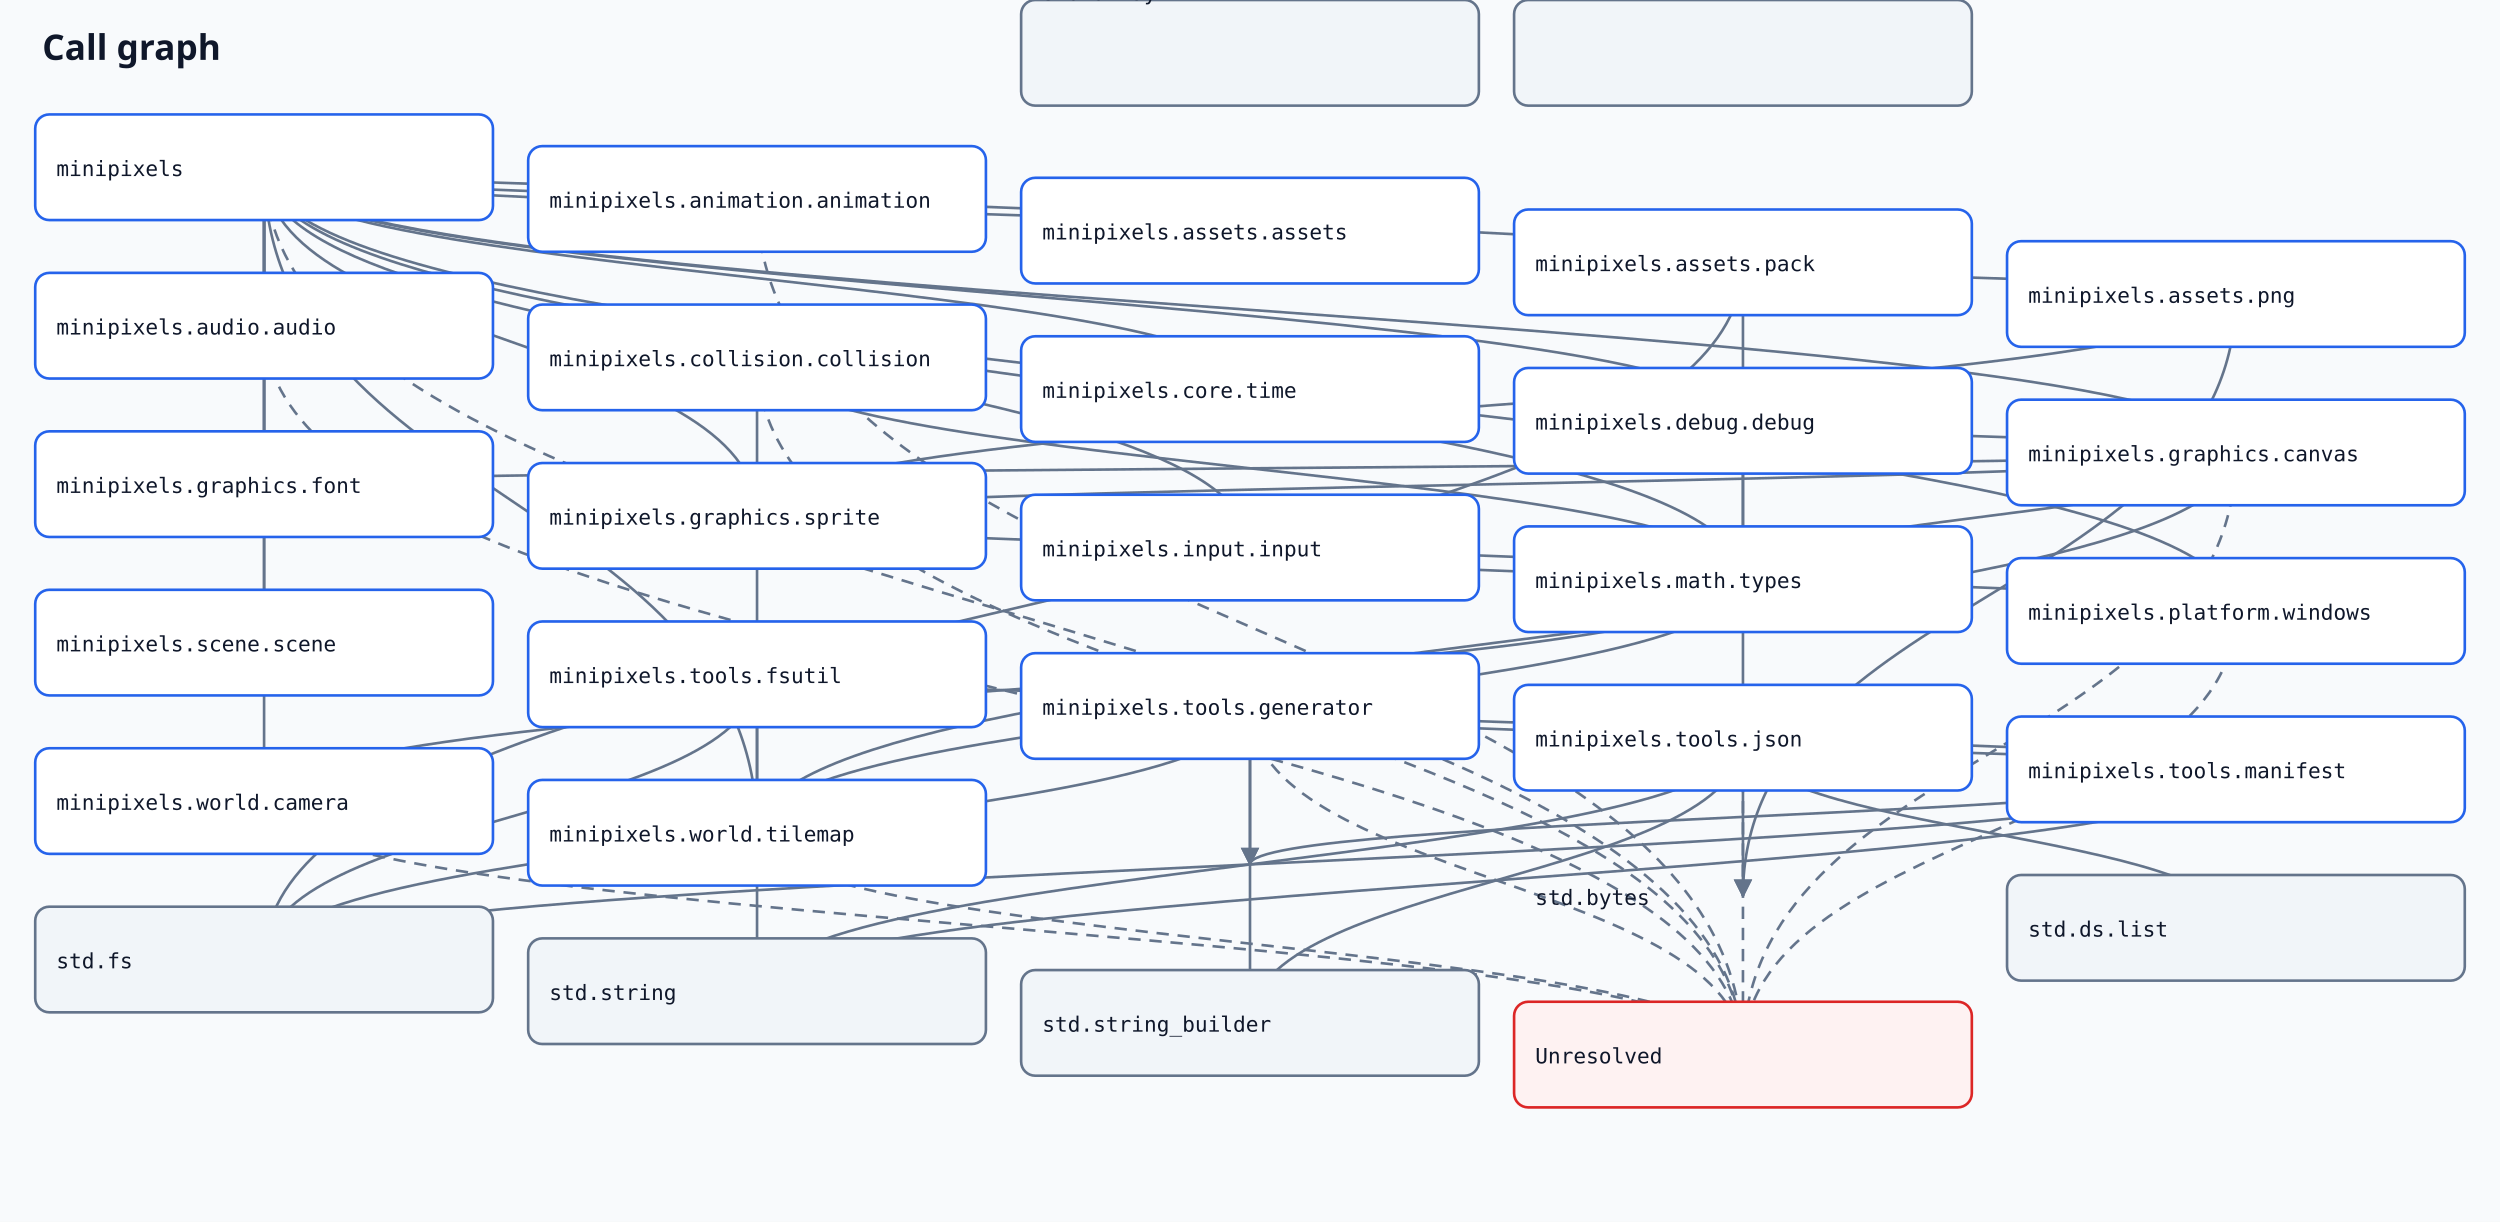
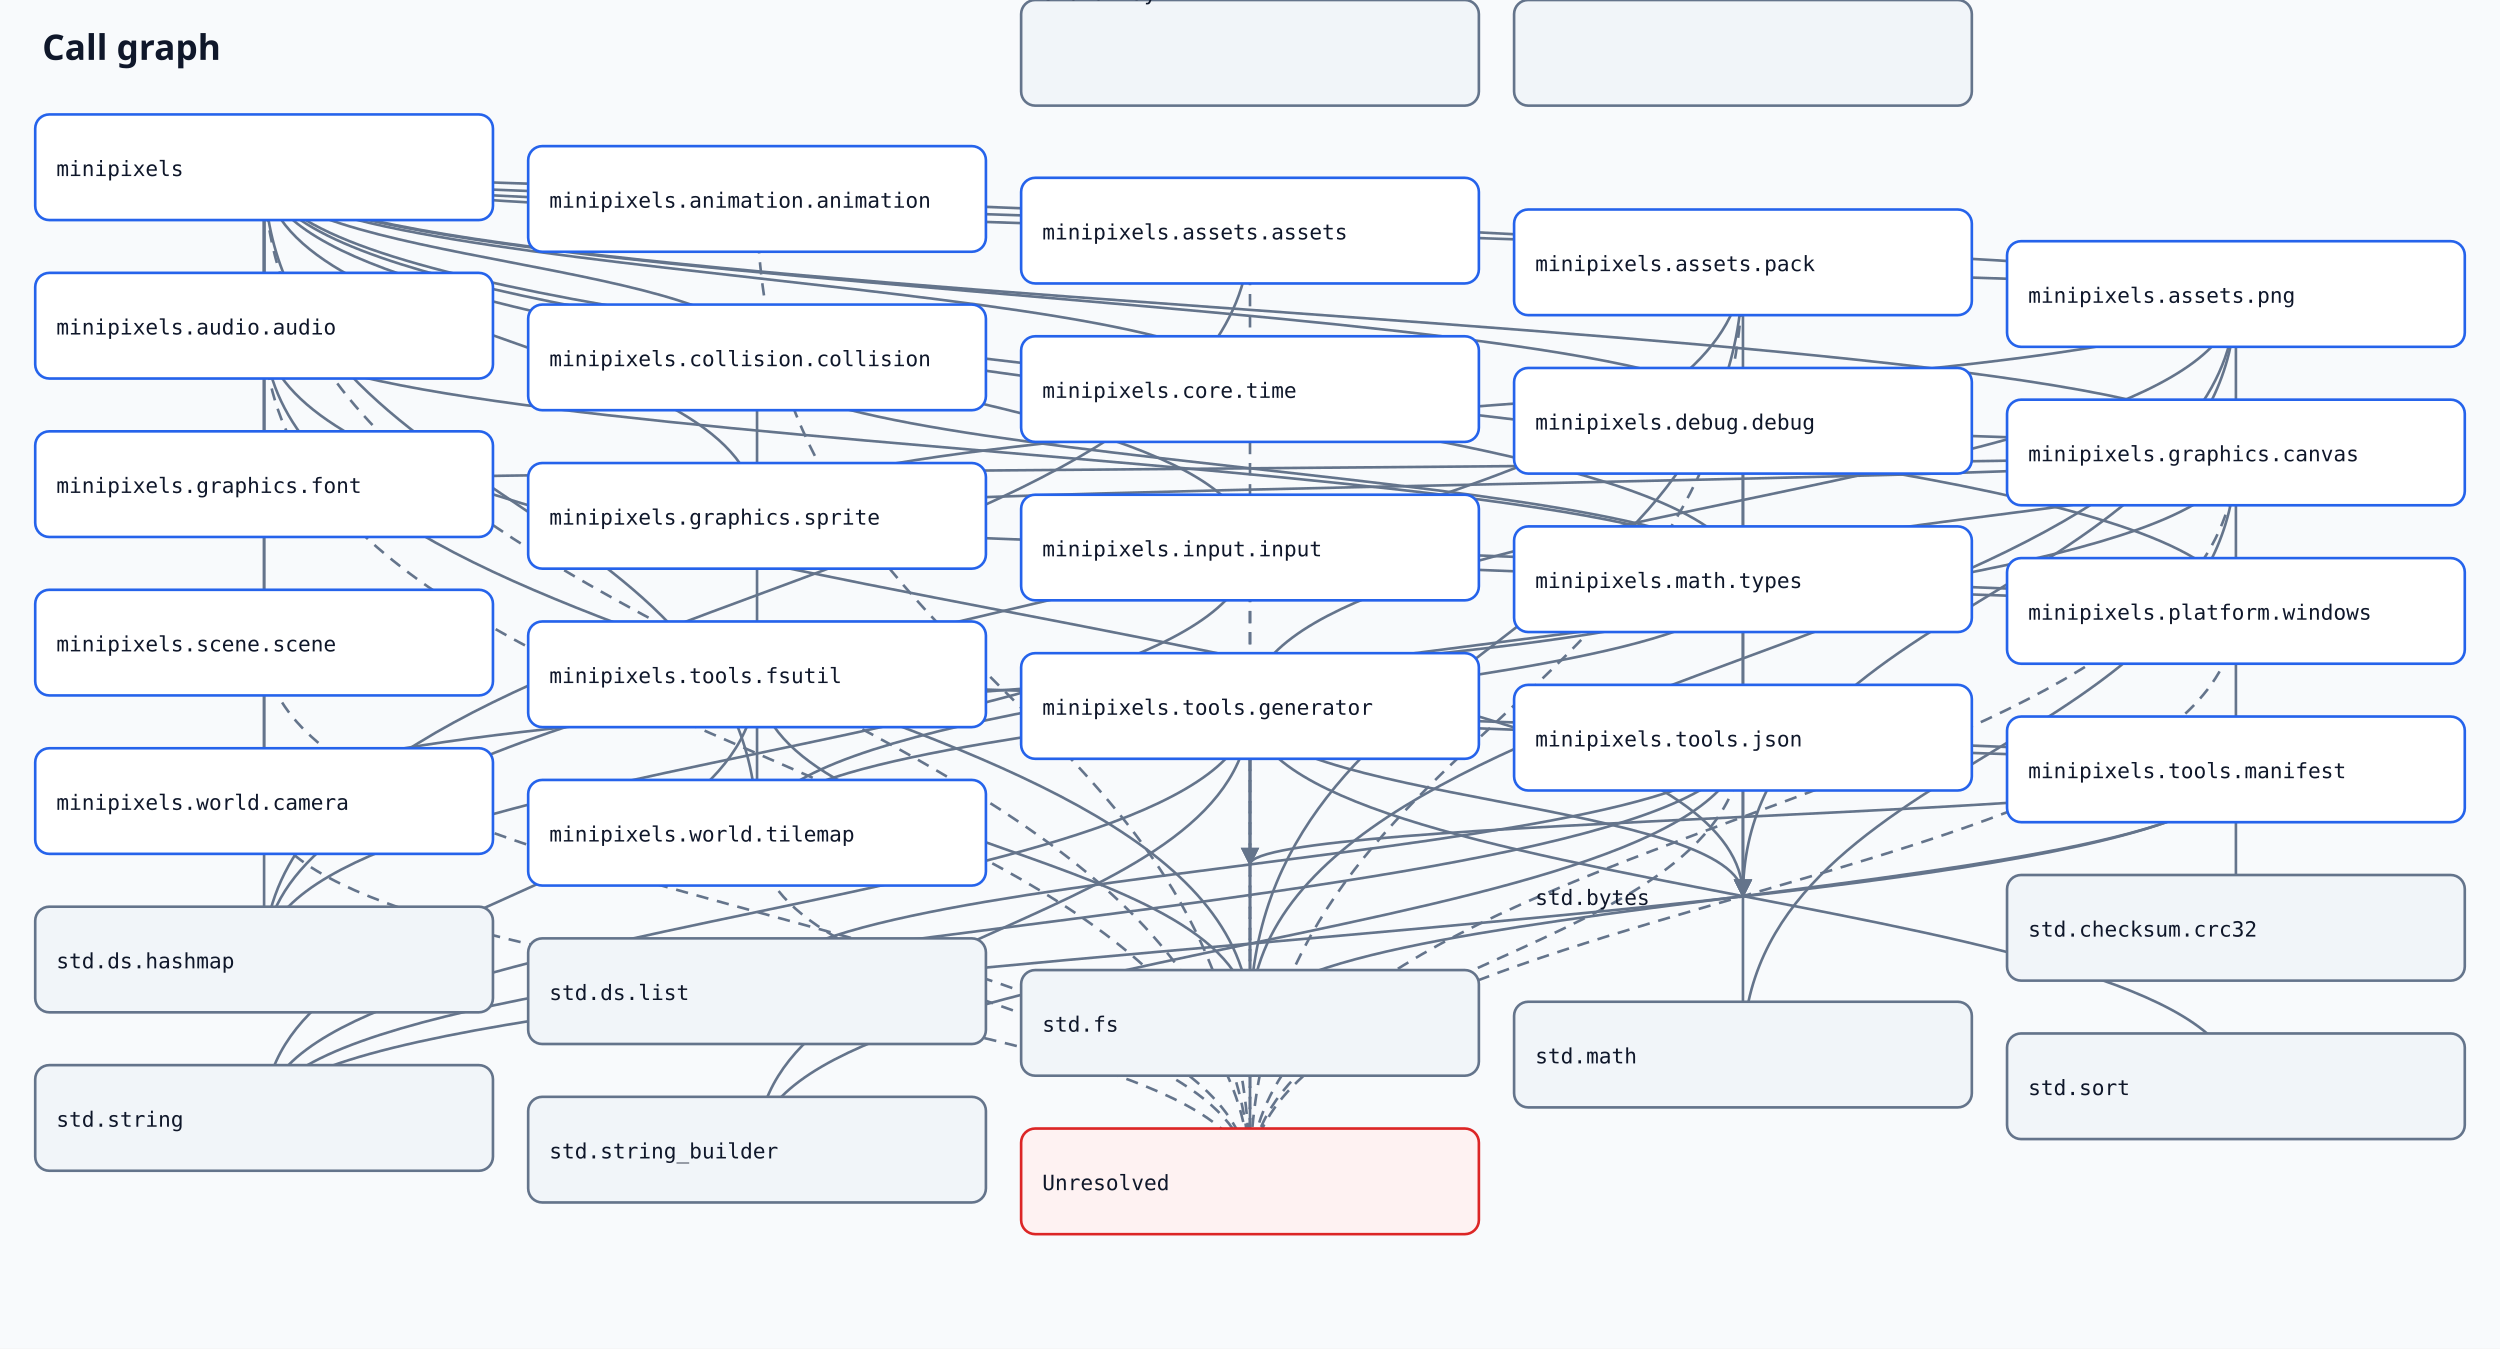
- <svg xmlns="http://www.w3.org/2000/svg" width="1420" height="694" viewBox="0 0 1420 694" role="img" aria-labelledby="title desc">
+ <svg xmlns="http://www.w3.org/2000/svg" width="1420" height="766" viewBox="0 0 1420 766" role="img" aria-labelledby="title desc">
  <defs>
    <marker id="arrow" viewBox="0 0 10 10" refX="9" refY="5" markerWidth="7" markerHeight="7" orient="auto-start-reverse">
      <path d="M 0 0 L 10 5 L 0 10 z" fill="#64748b" />
    </marker>
  </defs>
  <rect width="100%" height="100%" fill="#f8fafc" />
  <text x="24" y="34" font-family="system-ui,sans-serif" font-size="20" font-weight="700" fill="#0f172a">Call graph</text>
  <path d="M 150 95 C 150 221, 1270 221, 1270 347" fill="none" stroke="#64748b" stroke-width="1.5" marker-end="url(#arrow)" />
  <path d="M 150 95 C 150 104, 430 104, 430 113" fill="none" stroke="#64748b" stroke-width="1.5" marker-end="url(#arrow)" />
-   <path d="M 430 113 C 430 356, 990 356, 990 599" fill="none" stroke="#64748b" stroke-width="1.5" stroke-dasharray="7 5" marker-end="url(#arrow)" />
+   <path d="M 430 113 C 430 392, 710 392, 710 671" fill="none" stroke="#64748b" stroke-width="1.5" stroke-dasharray="7 5" marker-end="url(#arrow)" />
  <path d="M 150 95 C 150 122, 990 122, 990 149" fill="none" stroke="#64748b" stroke-width="1.5" marker-end="url(#arrow)" />
+   <path d="M 710 131 C 710 338, 150 338, 150 545" fill="none" stroke="#64748b" stroke-width="1.5" marker-end="url(#arrow)" />
+   <path d="M 710 131 C 710 401, 710 401, 710 671" fill="none" stroke="#64748b" stroke-width="1.5" stroke-dasharray="7 5" marker-end="url(#arrow)" />
+   <path d="M 990 149 C 990 410, 710 410, 710 671" fill="none" stroke="#64748b" stroke-width="1.5" stroke-dasharray="7 5" marker-end="url(#arrow)" />
  <path d="M 990 149 C 990 158, 1270 158, 1270 167" fill="none" stroke="#64748b" stroke-width="1.5" marker-end="url(#arrow)" />
  <path d="M 990 149 C 990 329, 990 329, 990 509." fill="none" stroke="#64748b" stroke-width="1.5" marker-end="url(#arrow)" />
  <path d="M 990 149 C 990 347, 150 347, 150 545" fill="none" stroke="#64748b" stroke-width="1.5" marker-end="url(#arrow)" />
+   <path d="M 990 149 C 990 365, 710 365, 710 581" fill="none" stroke="#64748b" stroke-width="1.5" marker-end="url(#arrow)" />
  <path d="M 1270 167 C 1270 230, 430 230, 430 293" fill="none" stroke="#64748b" stroke-width="1.5" marker-end="url(#arrow)" />
  <path d="M 1270 167 C 1270 338, 990 338, 990 509." fill="none" stroke="#64748b" stroke-width="1.5" marker-end="url(#arrow)" />
-   <path d="M 150 185 C 150 392, 990 392, 990 599" fill="none" stroke="#64748b" stroke-width="1.5" stroke-dasharray="7 5" marker-end="url(#arrow)" />
+   <path d="M 1270 167 C 1270 347, 1270 347, 1270 527" fill="none" stroke="#64748b" stroke-width="1.5" marker-end="url(#arrow)" />
+   <path d="M 1270 167 C 1270 374, 710 374, 710 581" fill="none" stroke="#64748b" stroke-width="1.5" marker-end="url(#arrow)" />
+   <path d="M 150 185 C 150 428, 710 428, 710 671" fill="none" stroke="#64748b" stroke-width="1.5" stroke-dasharray="7 5" marker-end="url(#arrow)" />
+   <path d="M 150 185 C 150 257, 990 257, 990 329" fill="none" stroke="#64748b" stroke-width="1.5" marker-end="url(#arrow)" />
+   <path d="M 150 185 C 150 347, 990 347, 990 509." fill="none" stroke="#64748b" stroke-width="1.5" marker-end="url(#arrow)" />
+   <path d="M 150 185 C 150 383, 710 383, 710 581" fill="none" stroke="#64748b" stroke-width="1.5" marker-end="url(#arrow)" />
  <path d="M 150 95 C 150 140, 150 140, 150 185" fill="none" stroke="#64748b" stroke-width="1.5" marker-end="url(#arrow)" />
+   <path d="M 150 95 C 150 203, 710 203, 710 311" fill="none" stroke="#64748b" stroke-width="1.5" marker-end="url(#arrow)" />
  <path d="M 150 95 C 150 275, 150 275, 150 455" fill="none" stroke="#64748b" stroke-width="1.5" marker-end="url(#arrow)" />
+   <path d="M 150 95 C 150 230, 150 230, 150 365" fill="none" stroke="#64748b" stroke-width="1.5" marker-end="url(#arrow)" />
  <path d="M 430 203 C 430 266, 990 266, 990 329" fill="none" stroke="#64748b" stroke-width="1.5" marker-end="url(#arrow)" />
-   <path d="M 430 203 C 430 401, 990 401, 990 599" fill="none" stroke="#64748b" stroke-width="1.5" stroke-dasharray="7 5" marker-end="url(#arrow)" />
  <path d="M 150 95 C 150 113, 710 113, 710 131" fill="none" stroke="#64748b" stroke-width="1.5" marker-end="url(#arrow)" />
  <path d="M 150 95 C 150 158, 710 158, 710 221" fill="none" stroke="#64748b" stroke-width="1.5" marker-end="url(#arrow)" />
  <path d="M 150 95 C 150 176, 1270 176, 1270 257" fill="none" stroke="#64748b" stroke-width="1.5" marker-end="url(#arrow)" />
-   <path d="M 150 95 C 150 203, 710 203, 710 311" fill="none" stroke="#64748b" stroke-width="1.5" marker-end="url(#arrow)" />
-   <path d="M 150 95 C 150 230, 150 230, 150 365" fill="none" stroke="#64748b" stroke-width="1.5" marker-end="url(#arrow)" />
  <path d="M 990 239 C 990 248, 1270 248, 1270 257" fill="none" stroke="#64748b" stroke-width="1.5" marker-end="url(#arrow)" />
  <path d="M 990 239 C 990 284, 990 284, 990 329" fill="none" stroke="#64748b" stroke-width="1.5" marker-end="url(#arrow)" />
  <path d="M 150 95 C 150 185, 150 185, 150 275" fill="none" stroke="#64748b" stroke-width="1.5" marker-end="url(#arrow)" />
  <path d="M 150 95 C 150 167, 990 167, 990 239" fill="none" stroke="#64748b" stroke-width="1.5" marker-end="url(#arrow)" />
  <path d="M 1270 257 C 1270 293, 990 293, 990 329" fill="none" stroke="#64748b" stroke-width="1.5" marker-end="url(#arrow)" />
-   <path d="M 1270 257 C 1270 428, 990 428, 990 599" fill="none" stroke="#64748b" stroke-width="1.5" stroke-dasharray="7 5" marker-end="url(#arrow)" />
+   <path d="M 1270 257 C 1270 464, 710 464, 710 671" fill="none" stroke="#64748b" stroke-width="1.5" stroke-dasharray="7 5" marker-end="url(#arrow)" />
  <path d="M 1270 257 C 1270 275, 430 275, 430 293" fill="none" stroke="#64748b" stroke-width="1.5" marker-end="url(#arrow)" />
+   <path d="M 1270 257 C 1270 428, 990 428, 990 599" fill="none" stroke="#64748b" stroke-width="1.5" marker-end="url(#arrow)" />
  <path d="M 150 275 C 150 266, 1270 266, 1270 257" fill="none" stroke="#64748b" stroke-width="1.5" marker-end="url(#arrow)" />
  <path d="M 430 293 C 430 311, 990 311, 990 329" fill="none" stroke="#64748b" stroke-width="1.5" marker-end="url(#arrow)" />
  <path d="M 150 95 C 150 194, 430 194, 430 293" fill="none" stroke="#64748b" stroke-width="1.5" marker-end="url(#arrow)" />
-   <path d="M 1270 347 C 1270 473, 990 473, 990 599" fill="none" stroke="#64748b" stroke-width="1.5" stroke-dasharray="7 5" marker-end="url(#arrow)" />
+   <path d="M 710 311 C 710 491, 710 491, 710 671" fill="none" stroke="#64748b" stroke-width="1.5" stroke-dasharray="7 5" marker-end="url(#arrow)" />
+   <path d="M 710 311 C 710 428, 150 428, 150 545" fill="none" stroke="#64748b" stroke-width="1.5" marker-end="url(#arrow)" />
+   <path d="M 150 95 C 150 149, 430 149, 430 203" fill="none" stroke="#64748b" stroke-width="1.5" marker-end="url(#arrow)" />
+   <path d="M 150 95 C 150 131, 1270 131, 1270 167" fill="none" stroke="#64748b" stroke-width="1.5" marker-end="url(#arrow)" />
+   <path d="M 990 329 C 990 464, 990 464, 990 599" fill="none" stroke="#64748b" stroke-width="1.5" marker-end="url(#arrow)" />
+   <path d="M 1270 347 C 1270 509, 710 509, 710 671" fill="none" stroke="#64748b" stroke-width="1.5" stroke-dasharray="7 5" marker-end="url(#arrow)" />
  <path d="M 1270 347 C 1270 329, 710 329, 710 311" fill="none" stroke="#64748b" stroke-width="1.5" marker-end="url(#arrow)" />
+   <path d="M 1270 347 C 1270 338, 990 338, 990 329" fill="none" stroke="#64748b" stroke-width="1.5" marker-end="url(#arrow)" />
  <path d="M 150 95 C 150 212, 990 212, 990 329" fill="none" stroke="#64748b" stroke-width="1.5" marker-end="url(#arrow)" />
-   <path d="M 150 95 C 150 347, 990 347, 990 599" fill="none" stroke="#64748b" stroke-width="1.5" stroke-dasharray="7 5" marker-end="url(#arrow)" />
+   <path d="M 150 95 C 150 383, 710 383, 710 671" fill="none" stroke="#64748b" stroke-width="1.5" stroke-dasharray="7 5" marker-end="url(#arrow)" />
+   <path d="M 150 365 C 150 455, 150 455, 150 545" fill="none" stroke="#64748b" stroke-width="1.5" marker-end="url(#arrow)" />
+   <path d="M 150 365 C 150 518, 710 518, 710 671" fill="none" stroke="#64748b" stroke-width="1.5" stroke-dasharray="7 5" marker-end="url(#arrow)" />
  <path d="M 150 95 C 150 284, 430 284, 430 473" fill="none" stroke="#64748b" stroke-width="1.5" marker-end="url(#arrow)" />
-   <path d="M 430 383 C 430 473, 430 473, 430 563" fill="none" stroke="#64748b" stroke-width="1.5" marker-end="url(#arrow)" />
-   <path d="M 430 383 C 430 464, 150 464, 150 545" fill="none" stroke="#64748b" stroke-width="1.5" marker-end="url(#arrow)" />
+   <path d="M 430 383 C 430 509, 150 509, 150 635" fill="none" stroke="#64748b" stroke-width="1.5" marker-end="url(#arrow)" />
+   <path d="M 430 383 C 430 482, 710 482, 710 581" fill="none" stroke="#64748b" stroke-width="1.5" marker-end="url(#arrow)" />
  <path d="M 710 401 C 710 446, 710 446, 710 491." fill="none" stroke="#64748b" stroke-width="1.5" marker-end="url(#arrow)" />
  <path d="M 710 401 C 710 410, 990 410, 990 419" fill="none" stroke="#64748b" stroke-width="1.5" marker-end="url(#arrow)" />
-   <path d="M 710 401 C 710 500, 990 500, 990 599" fill="none" stroke="#64748b" stroke-width="1.5" stroke-dasharray="7 5" marker-end="url(#arrow)" />
+   <path d="M 710 401 C 710 536, 710 536, 710 671" fill="none" stroke="#64748b" stroke-width="1.5" stroke-dasharray="7 5" marker-end="url(#arrow)" />
+   <path d="M 710 401 C 710 527, 430 527, 430 653" fill="none" stroke="#64748b" stroke-width="1.5" marker-end="url(#arrow)" />
+   <path d="M 710 401 C 710 284, 1270 284, 1270 167" fill="none" stroke="#64748b" stroke-width="1.5" marker-end="url(#arrow)" />
  <path d="M 710 401 C 710 491, 710 491, 710 581" fill="none" stroke="#64748b" stroke-width="1.5" marker-end="url(#arrow)" />
  <path d="M 710 401 C 710 419, 1270 419, 1270 437" fill="none" stroke="#64748b" stroke-width="1.5" marker-end="url(#arrow)" />
-   <path d="M 710 401 C 710 473, 150 473, 150 545" fill="none" stroke="#64748b" stroke-width="1.5" marker-end="url(#arrow)" />
  <path d="M 710 401 C 710 392, 430 392, 430 383" fill="none" stroke="#64748b" stroke-width="1.5" marker-end="url(#arrow)" />
+   <path d="M 710 401 C 710 518, 150 518, 150 635" fill="none" stroke="#64748b" stroke-width="1.5" marker-end="url(#arrow)" />
+   <path d="M 710 401 C 710 509, 1270 509, 1270 617" fill="none" stroke="#64748b" stroke-width="1.5" marker-end="url(#arrow)" />
+   <path d="M 710 401 C 710 455, 990 455, 990 509." fill="none" stroke="#64748b" stroke-width="1.5" marker-end="url(#arrow)" />
+   <path d="M 990 419 C 990 527, 150 527, 150 635" fill="none" stroke="#64748b" stroke-width="1.5" marker-end="url(#arrow)" />
+   <path d="M 990 419 C 990 545, 710 545, 710 671" fill="none" stroke="#64748b" stroke-width="1.5" stroke-dasharray="7 5" marker-end="url(#arrow)" />
  <path d="M 990 419 C 990 491, 430 491, 430 563" fill="none" stroke="#64748b" stroke-width="1.5" marker-end="url(#arrow)" />
-   <path d="M 990 419 C 990 509, 990 509, 990 599" fill="none" stroke="#64748b" stroke-width="1.5" stroke-dasharray="7 5" marker-end="url(#arrow)" />
-   <path d="M 990 419 C 990 473, 1270 473, 1270 527" fill="none" stroke="#64748b" stroke-width="1.5" marker-end="url(#arrow)" />
-   <path d="M 990 419 C 990 500, 710 500, 710 581" fill="none" stroke="#64748b" stroke-width="1.5" marker-end="url(#arrow)" />
+   <path d="M 990 419 C 990 536, 430 536, 430 653" fill="none" stroke="#64748b" stroke-width="1.5" marker-end="url(#arrow)" />
  <path d="M 1270 437 C 1270 464, 710 464, 710 491." fill="none" stroke="#64748b" stroke-width="1.5" marker-end="url(#arrow)" />
-   <path d="M 1270 437 C 1270 500, 430 500, 430 563" fill="none" stroke="#64748b" stroke-width="1.5" marker-end="url(#arrow)" />
-   <path d="M 1270 437 C 1270 491, 150 491, 150 545" fill="none" stroke="#64748b" stroke-width="1.5" marker-end="url(#arrow)" />
+   <path d="M 1270 437 C 1270 536, 150 536, 150 635" fill="none" stroke="#64748b" stroke-width="1.5" marker-end="url(#arrow)" />
+   <path d="M 1270 437 C 1270 509, 710 509, 710 581" fill="none" stroke="#64748b" stroke-width="1.5" marker-end="url(#arrow)" />
  <path d="M 1270 437 C 1270 428, 990 428, 990 419" fill="none" stroke="#64748b" stroke-width="1.5" marker-end="url(#arrow)" />
  <path d="M 150 455 C 150 392, 990 392, 990 329" fill="none" stroke="#64748b" stroke-width="1.5" marker-end="url(#arrow)" />
-   <path d="M 150 455 C 150 527, 990 527, 990 599" fill="none" stroke="#64748b" stroke-width="1.5" stroke-dasharray="7 5" marker-end="url(#arrow)" />
-   <path d="M 430 473 C 430 536, 990 536, 990 599" fill="none" stroke="#64748b" stroke-width="1.5" stroke-dasharray="7 5" marker-end="url(#arrow)" />
+   <path d="M 150 455 C 150 563, 710 563, 710 671" fill="none" stroke="#64748b" stroke-width="1.5" stroke-dasharray="7 5" marker-end="url(#arrow)" />
+   <path d="M 430 473 C 430 572, 710 572, 710 671" fill="none" stroke="#64748b" stroke-width="1.5" stroke-dasharray="7 5" marker-end="url(#arrow)" />
  <path d="M 430 473 C 430 365, 1270 365, 1270 257" fill="none" stroke="#64748b" stroke-width="1.5" marker-end="url(#arrow)" />
  <path d="M 430 473 C 430 401, 990 401, 990 329" fill="none" stroke="#64748b" stroke-width="1.5" marker-end="url(#arrow)" />
  <path d="M 430 473 C 430 338, 430 338, 430 203" fill="none" stroke="#64748b" stroke-width="1.5" marker-end="url(#arrow)" />
  <g>
    <rect x="20" y="65" width="260" height="60" rx="8" fill="#ffffff" stroke="#2563eb" stroke-width="1.5" />
    <text x="32" y="100" font-family="ui-monospace,monospace" font-size="12" fill="#0f172a">minipixels</text>
  </g>
  <g>
    <rect x="300" y="83" width="260" height="60" rx="8" fill="#ffffff" stroke="#2563eb" stroke-width="1.5" />
    <text x="312" y="118" font-family="ui-monospace,monospace" font-size="12" fill="#0f172a">minipixels.animation.animation</text>
  </g>
  <g>
    <rect x="580" y="101" width="260" height="60" rx="8" fill="#ffffff" stroke="#2563eb" stroke-width="1.5" />
    <text x="592" y="136" font-family="ui-monospace,monospace" font-size="12" fill="#0f172a">minipixels.assets.assets</text>
  </g>
  <g>
    <rect x="860" y="119" width="260" height="60" rx="8" fill="#ffffff" stroke="#2563eb" stroke-width="1.5" />
    <text x="872" y="154" font-family="ui-monospace,monospace" font-size="12" fill="#0f172a">minipixels.assets.pack</text>
  </g>
  <g>
    <rect x="1140" y="137" width="260" height="60" rx="8" fill="#ffffff" stroke="#2563eb" stroke-width="1.5" />
    <text x="1152" y="172" font-family="ui-monospace,monospace" font-size="12" fill="#0f172a">minipixels.assets.png</text>
  </g>
  <g>
    <rect x="20" y="155" width="260" height="60" rx="8" fill="#ffffff" stroke="#2563eb" stroke-width="1.5" />
    <text x="32" y="190" font-family="ui-monospace,monospace" font-size="12" fill="#0f172a">minipixels.audio.audio</text>
  </g>
  <g>
    <rect x="300" y="173" width="260" height="60" rx="8" fill="#ffffff" stroke="#2563eb" stroke-width="1.5" />
    <text x="312" y="208" font-family="ui-monospace,monospace" font-size="12" fill="#0f172a">minipixels.collision.collision</text>
  </g>
  <g>
    <rect x="580" y="191" width="260" height="60" rx="8" fill="#ffffff" stroke="#2563eb" stroke-width="1.5" />
    <text x="592" y="226" font-family="ui-monospace,monospace" font-size="12" fill="#0f172a">minipixels.core.time</text>
  </g>
  <g>
    <rect x="860" y="209" width="260" height="60" rx="8" fill="#ffffff" stroke="#2563eb" stroke-width="1.5" />
    <text x="872" y="244" font-family="ui-monospace,monospace" font-size="12" fill="#0f172a">minipixels.debug.debug</text>
  </g>
  <g>
    <rect x="1140" y="227" width="260" height="60" rx="8" fill="#ffffff" stroke="#2563eb" stroke-width="1.5" />
    <text x="1152" y="262" font-family="ui-monospace,monospace" font-size="12" fill="#0f172a">minipixels.graphics.canvas</text>
  </g>
  <g>
    <rect x="20" y="245" width="260" height="60" rx="8" fill="#ffffff" stroke="#2563eb" stroke-width="1.5" />
    <text x="32" y="280" font-family="ui-monospace,monospace" font-size="12" fill="#0f172a">minipixels.graphics.font</text>
  </g>
  <g>
    <rect x="300" y="263" width="260" height="60" rx="8" fill="#ffffff" stroke="#2563eb" stroke-width="1.5" />
    <text x="312" y="298" font-family="ui-monospace,monospace" font-size="12" fill="#0f172a">minipixels.graphics.sprite</text>
  </g>
  <g>
    <rect x="580" y="281" width="260" height="60" rx="8" fill="#ffffff" stroke="#2563eb" stroke-width="1.5" />
    <text x="592" y="316" font-family="ui-monospace,monospace" font-size="12" fill="#0f172a">minipixels.input.input</text>
  </g>
  <g>
    <rect x="860" y="299" width="260" height="60" rx="8" fill="#ffffff" stroke="#2563eb" stroke-width="1.5" />
    <text x="872" y="334" font-family="ui-monospace,monospace" font-size="12" fill="#0f172a">minipixels.math.types</text>
  </g>
  <g>
    <rect x="1140" y="317" width="260" height="60" rx="8" fill="#ffffff" stroke="#2563eb" stroke-width="1.5" />
    <text x="1152" y="352" font-family="ui-monospace,monospace" font-size="12" fill="#0f172a">minipixels.platform.windows</text>
  </g>
  <g>
    <rect x="20" y="335" width="260" height="60" rx="8" fill="#ffffff" stroke="#2563eb" stroke-width="1.5" />
    <text x="32" y="370" font-family="ui-monospace,monospace" font-size="12" fill="#0f172a">minipixels.scene.scene</text>
  </g>
  <g>
    <rect x="300" y="353" width="260" height="60" rx="8" fill="#ffffff" stroke="#2563eb" stroke-width="1.5" />
    <text x="312" y="388" font-family="ui-monospace,monospace" font-size="12" fill="#0f172a">minipixels.tools.fsutil</text>
  </g>
  <g>
    <rect x="580" y="371" width="260" height="60" rx="8" fill="#ffffff" stroke="#2563eb" stroke-width="1.5" />
    <text x="592" y="406" font-family="ui-monospace,monospace" font-size="12" fill="#0f172a">minipixels.tools.generator</text>
  </g>
  <g>
    <rect x="860" y="389" width="260" height="60" rx="8" fill="#ffffff" stroke="#2563eb" stroke-width="1.5" />
    <text x="872" y="424" font-family="ui-monospace,monospace" font-size="12" fill="#0f172a">minipixels.tools.json</text>
  </g>
  <g>
    <rect x="1140" y="407" width="260" height="60" rx="8" fill="#ffffff" stroke="#2563eb" stroke-width="1.5" />
    <text x="1152" y="442" font-family="ui-monospace,monospace" font-size="12" fill="#0f172a">minipixels.tools.manifest</text>
  </g>
  <g>
    <rect x="20" y="425" width="260" height="60" rx="8" fill="#ffffff" stroke="#2563eb" stroke-width="1.5" />
    <text x="32" y="460" font-family="ui-monospace,monospace" font-size="12" fill="#0f172a">minipixels.world.camera</text>
  </g>
  <g>
    <rect x="300" y="443" width="260" height="60" rx="8" fill="#ffffff" stroke="#2563eb" stroke-width="1.5" />
    <text x="312" y="478" font-family="ui-monospace,monospace" font-size="12" fill="#0f172a">minipixels.world.tilemap</text>
  </g>
  <g>
    <rect x="580" y="461." width="260" height="60" rx="8" fill="#f1f5f9" stroke="#64748b" stroke-width="1.5" />
    <text x="592" y="496." font-family="ui-monospace,monospace" font-size="12" fill="#0f172a">std.array</text>
  </g>
  <g>
    <rect x="860" y="479." width="260" height="60" rx="8" fill="#f1f5f9" stroke="#64748b" stroke-width="1.5" />
    <text x="872" y="514" font-family="ui-monospace,monospace" font-size="12" fill="#0f172a">std.bytes</text>
  </g>
  <g>
    <rect x="1140" y="497" width="260" height="60" rx="8" fill="#f1f5f9" stroke="#64748b" stroke-width="1.5" />
-     <text x="1152" y="532" font-family="ui-monospace,monospace" font-size="12" fill="#0f172a">std.ds.list</text>
+     <text x="1152" y="532" font-family="ui-monospace,monospace" font-size="12" fill="#0f172a">std.checksum.crc32</text>
  </g>
  <g>
    <rect x="20" y="515" width="260" height="60" rx="8" fill="#f1f5f9" stroke="#64748b" stroke-width="1.5" />
-     <text x="32" y="550" font-family="ui-monospace,monospace" font-size="12" fill="#0f172a">std.fs</text>
+     <text x="32" y="550" font-family="ui-monospace,monospace" font-size="12" fill="#0f172a">std.ds.hashmap</text>
  </g>
  <g>
    <rect x="300" y="533" width="260" height="60" rx="8" fill="#f1f5f9" stroke="#64748b" stroke-width="1.5" />
-     <text x="312" y="568" font-family="ui-monospace,monospace" font-size="12" fill="#0f172a">std.string</text>
+     <text x="312" y="568" font-family="ui-monospace,monospace" font-size="12" fill="#0f172a">std.ds.list</text>
  </g>
  <g>
    <rect x="580" y="551" width="260" height="60" rx="8" fill="#f1f5f9" stroke="#64748b" stroke-width="1.5" />
-     <text x="592" y="586" font-family="ui-monospace,monospace" font-size="12" fill="#0f172a">std.string_builder</text>
-   </g>
-   <g>
-     <rect x="860" y="569" width="260" height="60" rx="8" fill="#fef2f2" stroke="#dc2626" stroke-width="1.5" />
-     <text x="872" y="604" font-family="ui-monospace,monospace" font-size="12" fill="#0f172a">Unresolved</text>
+     <text x="592" y="586" font-family="ui-monospace,monospace" font-size="12" fill="#0f172a">std.fs</text>
+   </g>
+   <g>
+     <rect x="860" y="569" width="260" height="60" rx="8" fill="#f1f5f9" stroke="#64748b" stroke-width="1.5" />
+     <text x="872" y="604" font-family="ui-monospace,monospace" font-size="12" fill="#0f172a">std.math</text>
+   </g>
+   <g>
+     <rect x="1140" y="587" width="260" height="60" rx="8" fill="#f1f5f9" stroke="#64748b" stroke-width="1.5" />
+     <text x="1152" y="622" font-family="ui-monospace,monospace" font-size="12" fill="#0f172a">std.sort</text>
+   </g>
+   <g>
+     <rect x="20" y="605" width="260" height="60" rx="8" fill="#f1f5f9" stroke="#64748b" stroke-width="1.5" />
+     <text x="32" y="640" font-family="ui-monospace,monospace" font-size="12" fill="#0f172a">std.string</text>
+   </g>
+   <g>
+     <rect x="300" y="623" width="260" height="60" rx="8" fill="#f1f5f9" stroke="#64748b" stroke-width="1.5" />
+     <text x="312" y="658" font-family="ui-monospace,monospace" font-size="12" fill="#0f172a">std.string_builder</text>
+   </g>
+   <g>
+     <rect x="580" y="641" width="260" height="60" rx="8" fill="#fef2f2" stroke="#dc2626" stroke-width="1.5" />
+     <text x="592" y="676" font-family="ui-monospace,monospace" font-size="12" fill="#0f172a">Unresolved</text>
  </g>
</svg>
